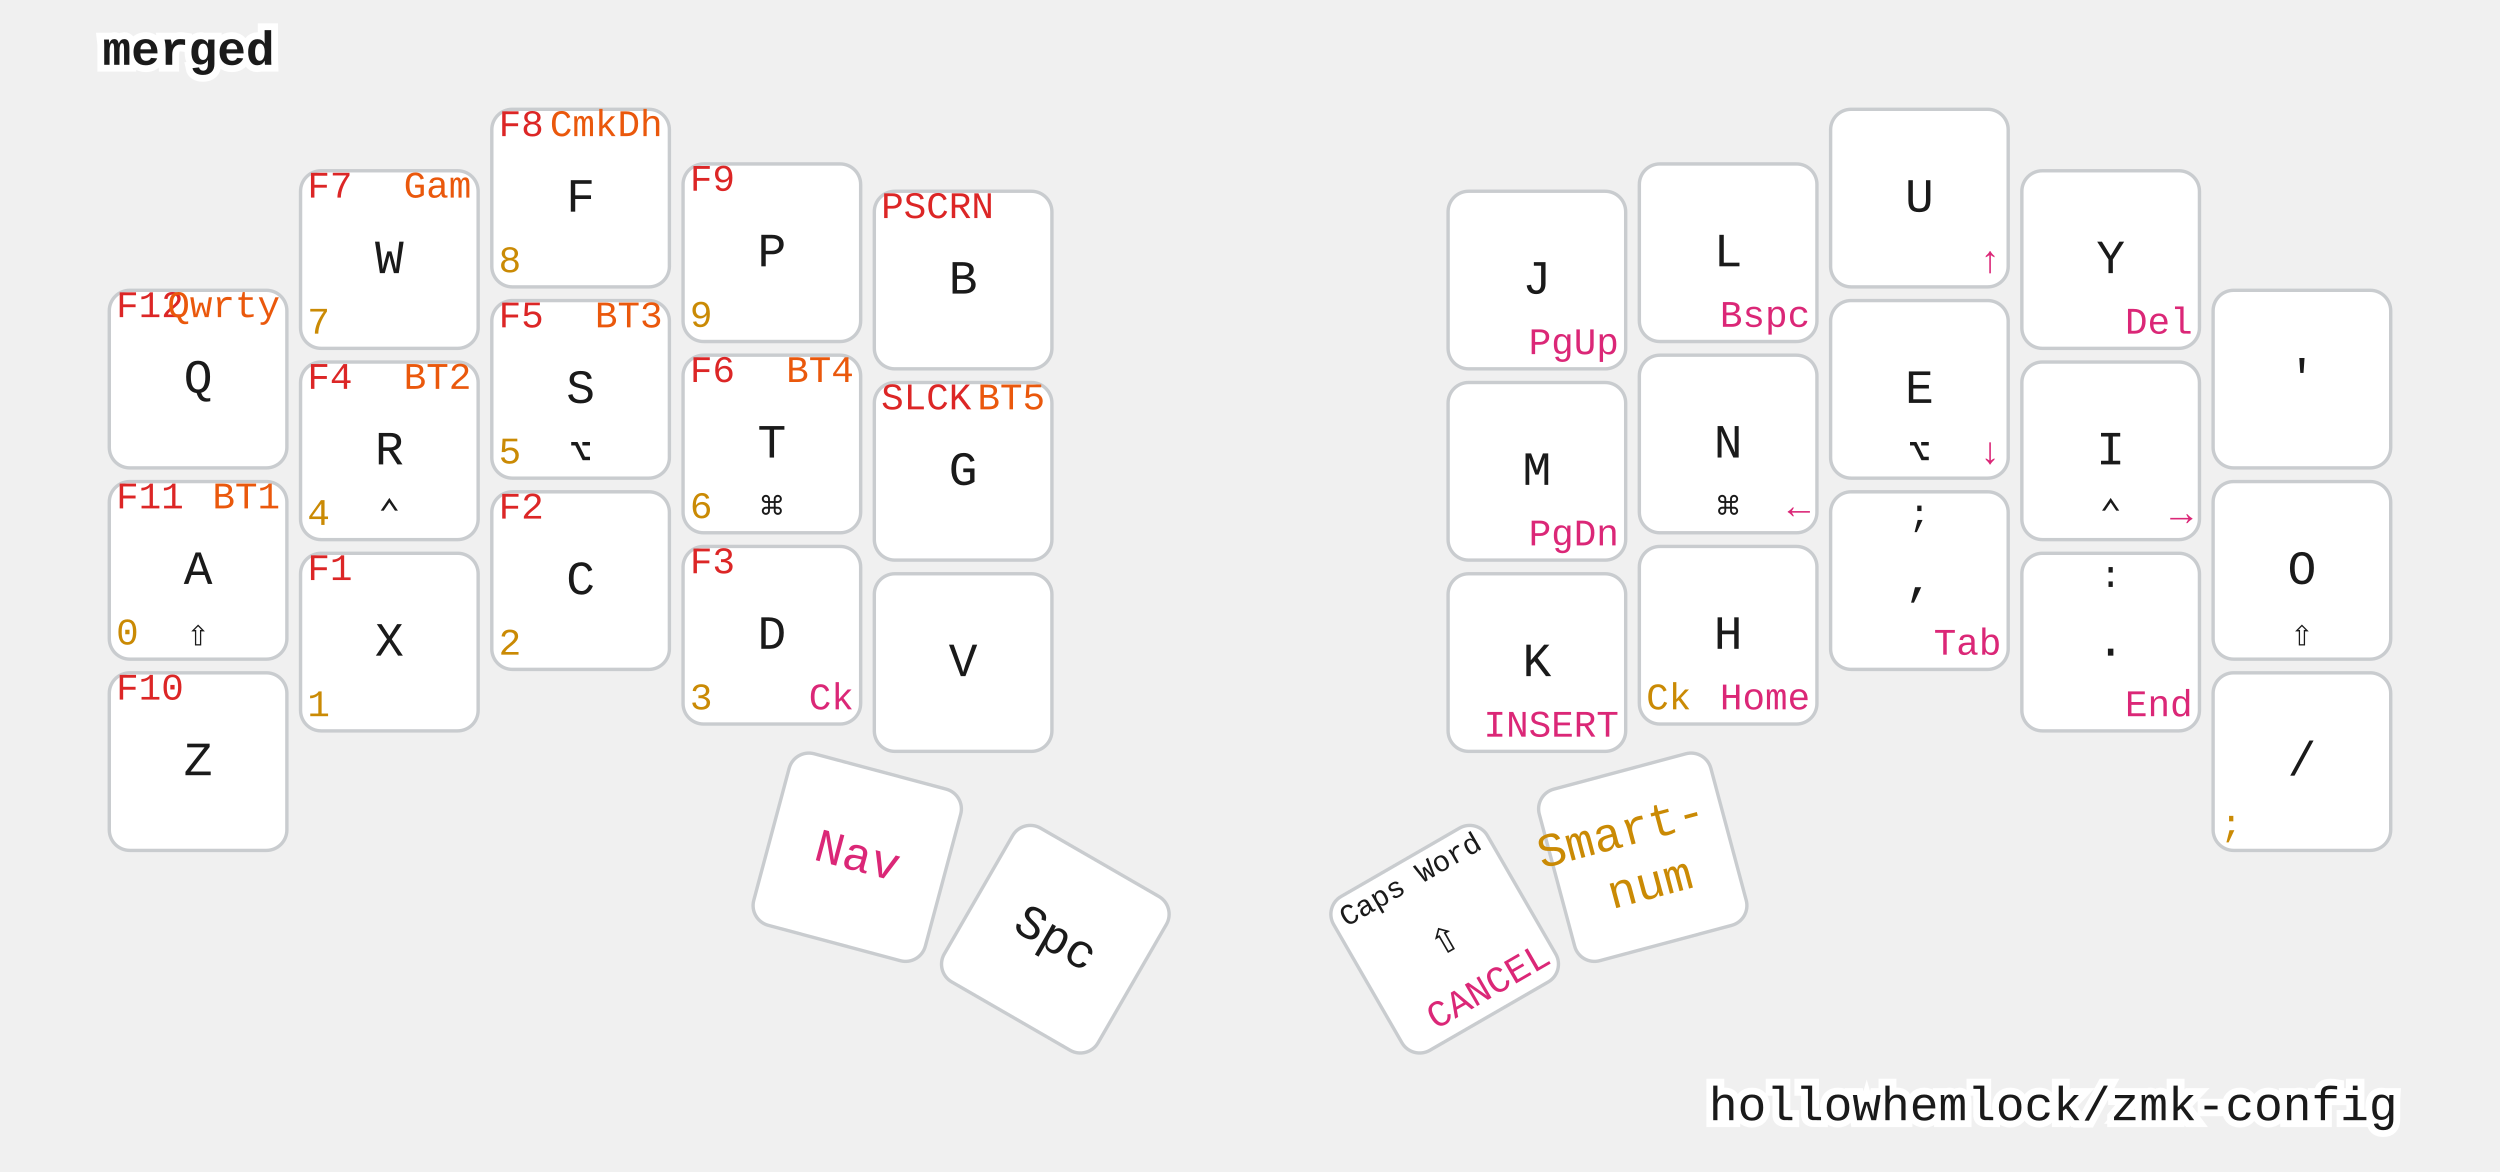
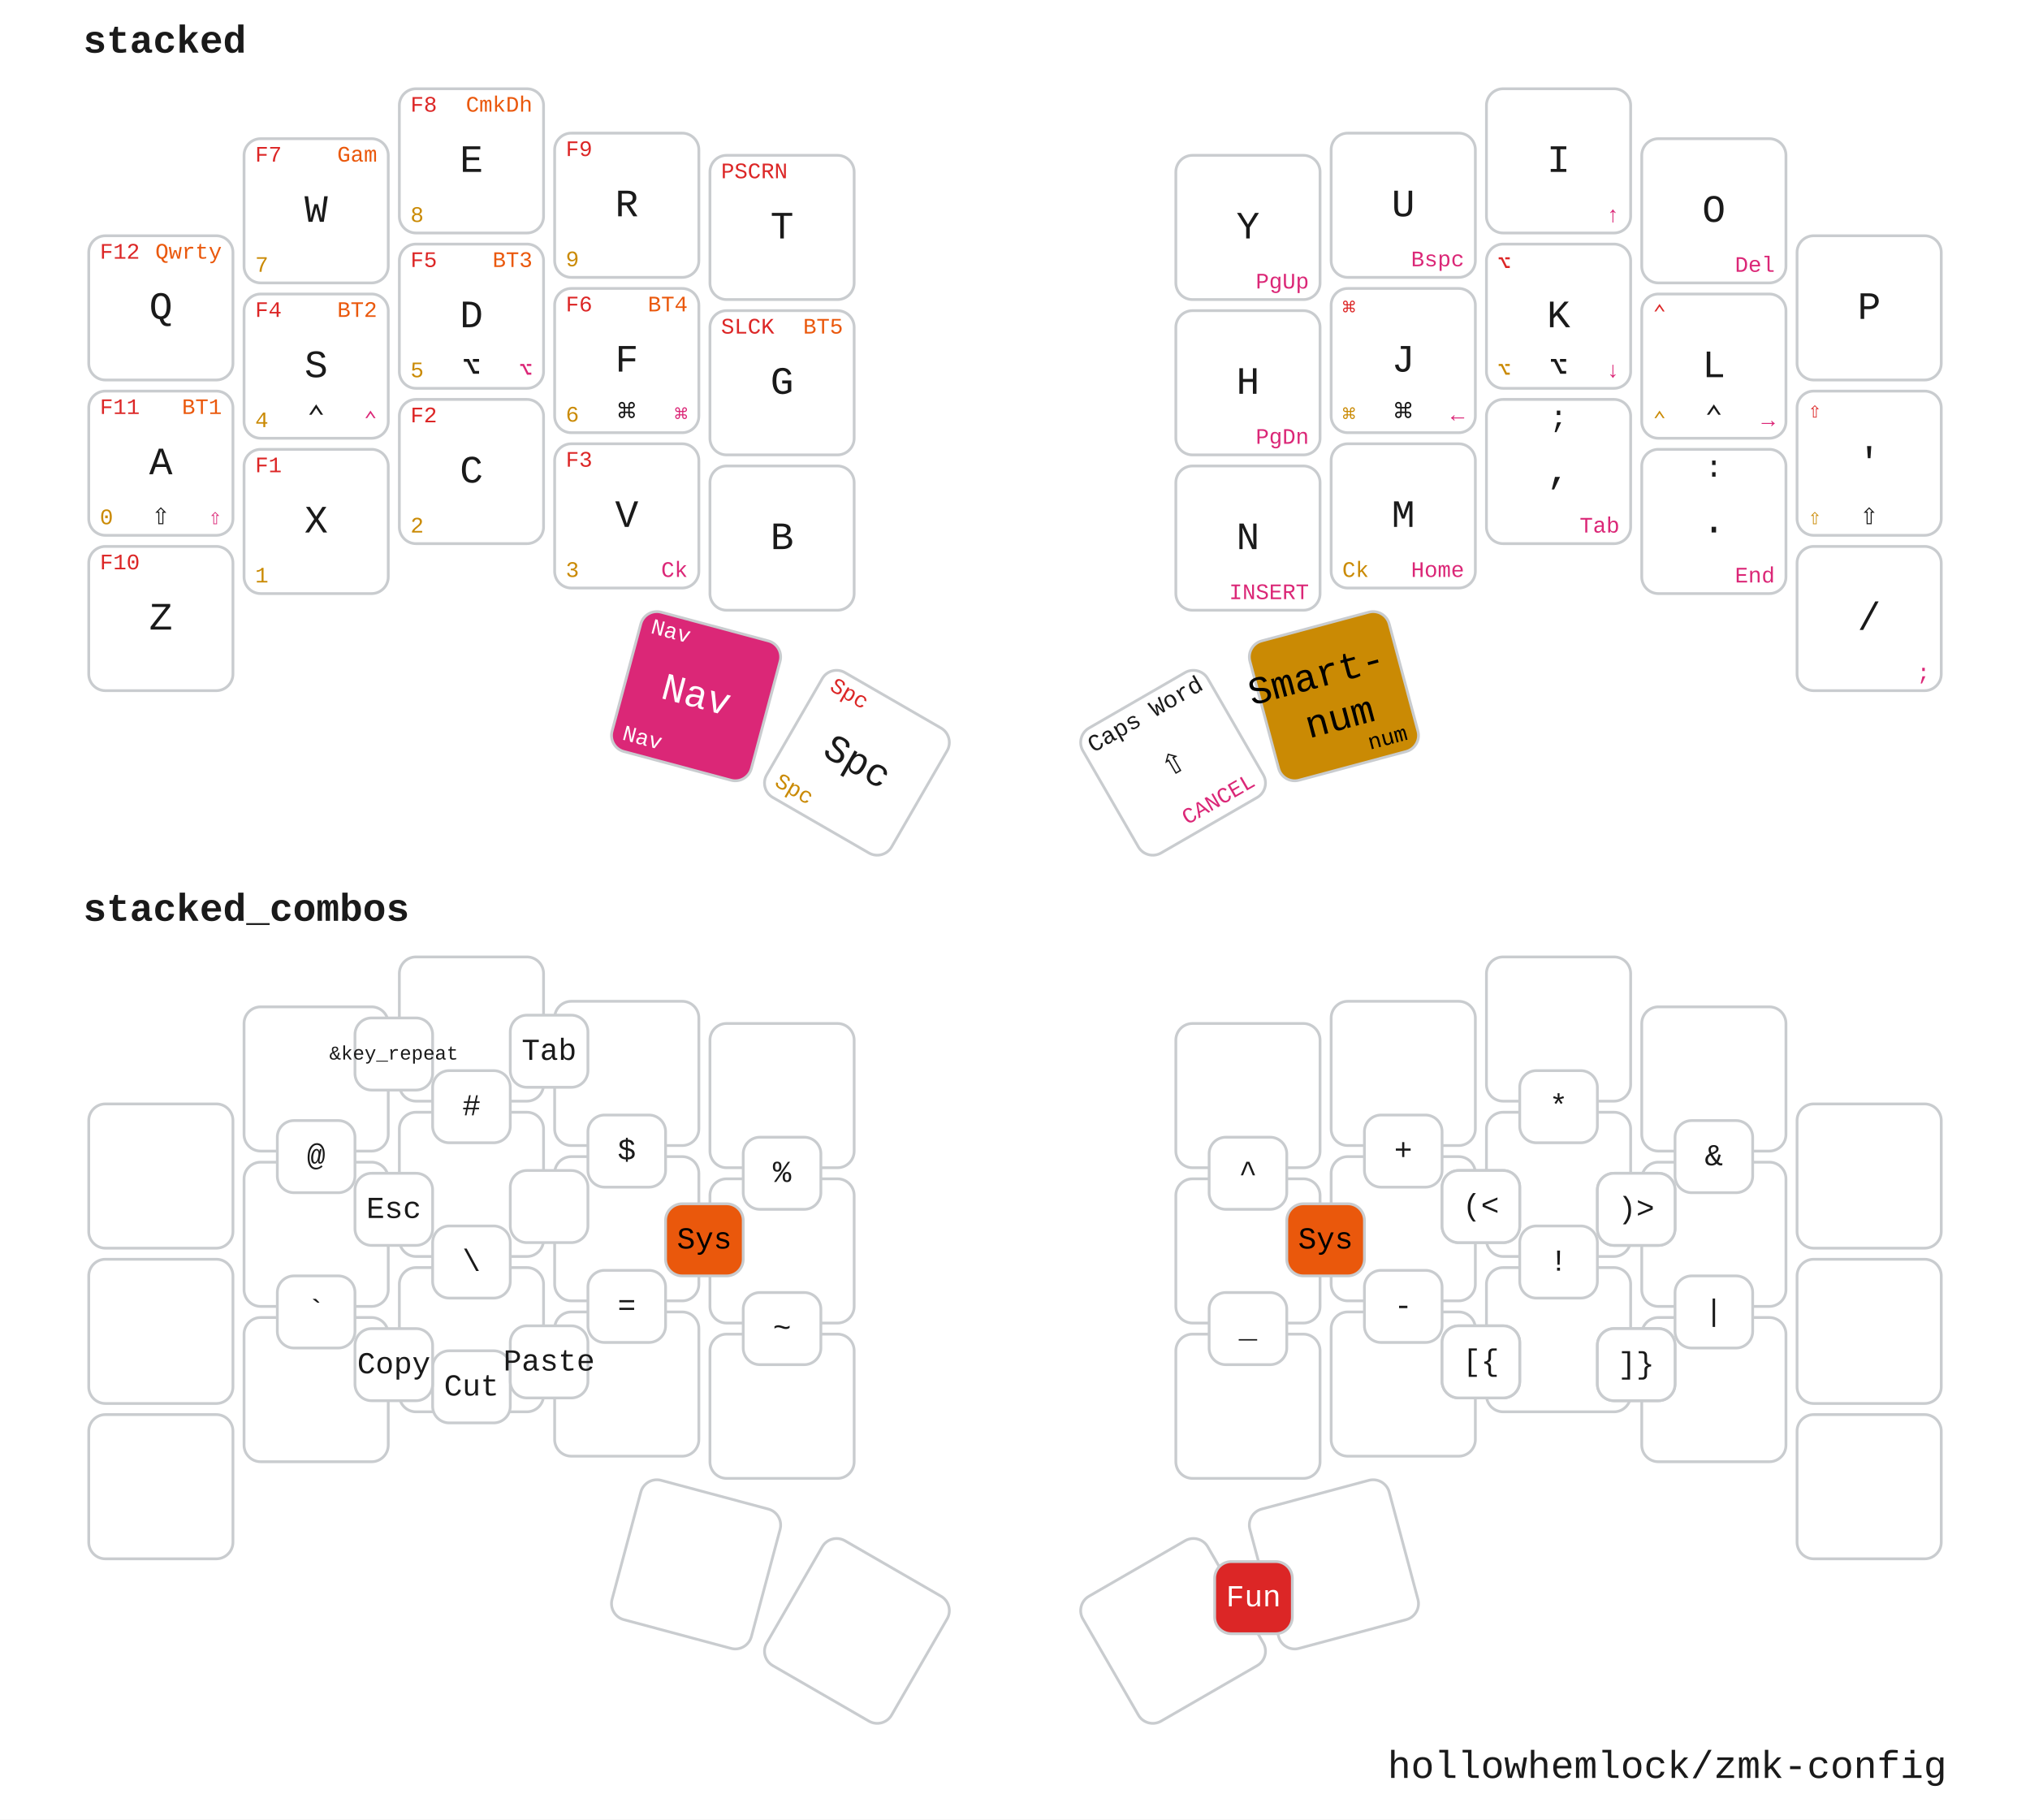
- <svg xmlns="http://www.w3.org/2000/svg" xmlns:xlink="http://www.w3.org/1999/xlink" width="732" height="343" viewBox="0 0 732 343" class="keymap">
-   <defs>
-     <svg id="mdi:bluetooth">
+ <svg xmlns="http://www.w3.org/2000/svg" xmlns:xlink="http://www.w3.org/1999/xlink" width="732" height="656" viewBox="0 0 732 656" class="keymap">
+   <rect width="100%" height="100%" fill="#ffffff" class="diagram-background" />
+   <defs>/* start glyphs */
+ <svg id="mdi:bluetooth">
      <svg id="mdi-bluetooth" viewBox="0 0 24 24">
        <path d="M14.88,16.29L13,18.17V14.41M13,5.83L14.88,7.71L13,9.58M17.71,7.71L12,2H11V9.58L6.41,5L5,6.41L10.59,12L5,17.58L6.41,19L11,14.41V22H12L17.71,16.29L13.41,12L17.71,7.71Z" />
      </svg>
    </svg>
    <svg id="mdi:bluetooth-off">
      <svg id="mdi-bluetooth-off" viewBox="0 0 24 24">
        <path d="M13,5.83L14.88,7.71L13.28,9.31L14.69,10.72L17.71,7.7L12,2H11V7.03L13,9.03M5.41,4L4,5.41L10.59,12L5,17.59L6.41,19L11,14.41V22H12L16.29,17.71L18.59,20L20,18.59M13,18.17V14.41L14.88,16.29" />
      </svg>
    </svg>
    <svg id="mdi:keyboard-return">
      <svg id="mdi-keyboard-return" viewBox="0 0 24 24">
        <path d="M19,7V11H5.83L9.41,7.41L8,6L2,12L8,18L9.41,16.58L5.83,13H21V7H19Z" />
      </svg>
    </svg>
    <svg id="mdi:menu">
      <svg id="mdi-menu" viewBox="0 0 24 24">
        <path d="M3,6H21V8H3V6M3,11H21V13H3V11M3,16H21V18H3V16Z" />
      </svg>
    </svg>
    <svg id="mdi:pause">
      <svg id="mdi-pause" viewBox="0 0 24 24">
        <path d="M14,19H18V5H14M6,19H10V5H6V19Z" />
      </svg>
    </svg>
    <svg id="mdi:play-pause">
      <svg id="mdi-play-pause" viewBox="0 0 24 24">
        <path d="M3,5V19L11,12M13,19H16V5H13M18,5V19H21V5" />
      </svg>
    </svg>
    <svg id="mdi:progress-download">
      <svg id="mdi-progress-download" viewBox="0 0 24 24">
        <path d="M13,2.03C17.73,2.5 21.5,6.25 21.95,11C22.5,16.5 18.5,21.38 13,21.93V19.93C16.64,19.5 19.5,16.61 19.96,12.97C20.5,8.58 17.39,4.59 13,4.05V2.05L13,2.03M11,2.06V4.06C9.57,4.26 8.22,4.84 7.1,5.74L5.67,4.26C7.19,3 9.05,2.25 11,2.06M4.26,5.67L5.69,7.1C4.8,8.23 4.24,9.58 4.05,11H2.05C2.25,9.04 3,7.19 4.26,5.67M2.06,13H4.06C4.24,14.42 4.81,15.77 5.69,16.9L4.27,18.33C3.03,16.81 2.26,14.96 2.06,13M7.1,18.37C8.23,19.25 9.58,19.82 11,20V22C9.04,21.79 7.18,21 5.67,19.74L7.1,18.37M12,16.5L7.5,12H11V8H13V12H16.5L12,16.5Z" />
      </svg>
    </svg>
    <svg id="mdi:restart">
      <svg id="mdi-restart" viewBox="0 0 24 24">
        <path d="M12,4C14.1,4 16.1,4.8 17.6,6.3C20.7,9.4 20.7,14.5 17.6,17.6C15.8,19.5 13.3,20.2 10.9,19.9L11.4,17.9C13.1,18.1 14.9,17.5 16.2,16.2C18.5,13.9 18.5,10.1 16.2,7.7C15.1,6.6 13.5,6 12,6V10.6L7,5.6L12,0.6V4M6.3,17.6C3.7,15 3.3,11 5.1,7.9L6.6,9.4C5.5,11.6 5.9,14.4 7.8,16.2C8.3,16.7 8.9,17.1 9.6,17.4L9,19.4C8,19 7.1,18.4 6.3,17.6Z" />
      </svg>
    </svg>
    <svg id="mdi:skip-backward">
      <svg id="mdi-skip-backward" viewBox="0 0 24 24">
        <path d="M20,5V19L13,12M6,5V19H4V5M13,5V19L6,12" />
      </svg>
    </svg>
    <svg id="mdi:skip-forward">
      <svg id="mdi-skip-forward" viewBox="0 0 24 24">
        <path d="M4,5V19L11,12M18,5V19H20V5M11,5V19L18,12" />
      </svg>
    </svg>
    <svg id="mdi:usb">
      <svg id="mdi-usb" viewBox="0 0 24 24">
        <path d="M15,7V11H16V13H13V5H15L12,1L9,5H11V13H8V10.93C8.7,10.56 9.2,9.85 9.2,9C9.2,7.78 8.21,6.8 7,6.8C5.78,6.8 4.8,7.78 4.8,9C4.8,9.85 5.3,10.56 6,10.93V13A2,2 0 0,0 8,15H11V18.05C10.29,18.41 9.8,19.15 9.8,20A2.2,2.2 0 0,0 12,22.2A2.2,2.2 0 0,0 14.2,20C14.2,19.15 13.71,18.41 13,18.05V15H16A2,2 0 0,0 18,13V11H19V7H15Z" />
      </svg>
    </svg>
    <svg id="mdi:volume-high">
      <svg id="mdi-volume-high" viewBox="0 0 24 24">
        <path d="M14,3.23V5.29C16.89,6.15 19,8.83 19,12C19,15.17 16.89,17.84 14,18.7V20.77C18,19.86 21,16.28 21,12C21,7.72 18,4.14 14,3.23M16.5,12C16.5,10.23 15.5,8.71 14,7.97V16C15.5,15.29 16.5,13.76 16.5,12M3,9V15H7L12,20V4L7,9H3Z" />
      </svg>
    </svg>
    <svg id="mdi:volume-medium">
      <svg id="mdi-volume-medium" viewBox="0 0 24 24">
        <path d="M5,9V15H9L14,20V4L9,9M18.5,12C18.5,10.23 17.5,8.71 16,7.97V16C17.5,15.29 18.5,13.76 18.5,12Z" />
      </svg>
    </svg>
    <svg id="mdi:volume-off">
      <svg id="mdi-volume-off" viewBox="0 0 24 24">
        <path d="M12,4L9.91,6.09L12,8.18M4.27,3L3,4.27L7.73,9H3V15H7L12,20V13.27L16.25,17.53C15.58,18.04 14.83,18.46 14,18.7V20.77C15.38,20.45 16.63,19.82 17.68,18.96L19.73,21L21,19.73L12,10.73M19,12C19,12.94 18.8,13.82 18.46,14.64L19.97,16.15C20.62,14.91 21,13.5 21,12C21,7.72 18,4.14 14,3.23V5.29C16.89,6.15 19,8.83 19,12M16.5,12C16.5,10.23 15.5,8.71 14,7.97V10.18L16.45,12.63C16.5,12.43 16.5,12.21 16.5,12Z" />
      </svg>
    </svg>
-   </defs>
-   <style>/* inherit to force styles through use tags */
+   </defs>/* end glyphs */
+ <style>/* inherit to force styles through use tags */
svg path {
    fill: inherit;
}

/* font and background color specifications */
svg.keymap {
    font-family: SFMono-Regular,Consolas,Liberation Mono,Menlo,monospace;
    font-size: 14px;
    font-kerning: normal;
    text-rendering: optimizeLegibility;
    fill: #24292e;
}

/* default key styling */
rect.key {
    fill: #f6f8fa;
}

rect.key, rect.combo {
    stroke: #c9cccf;
    stroke-width: 1;
}

/* default key side styling, only used is draw_key_sides is set */
rect.side {
    filter: brightness(90%);
}

/* color accent for combo boxes */
rect.combo, rect.combo-separate {
    fill: #cdf;
}

/* color accent for held keys */
rect.held, rect.combo.held {
    fill: #fdd;
}

/* color accent for ghost (optional) keys */
rect.ghost, rect.combo.ghost {
    stroke-dasharray: 4, 4;
    stroke-width: 2;
}

text {
    text-anchor: middle;
    dominant-baseline: middle;
}

/* styling for layer labels */
text.label {
    font-weight: bold;
    text-anchor: start;
    stroke: white;
    stroke-width: 4;
    paint-order: stroke;
}

/* styling for optional footer */
text.footer {
    text-anchor: end;
    dominant-baseline: auto;
    stroke: white;
    stroke-width: 4;
    paint-order: stroke;
}

/* styling for combo tap, and key non-tap label text */
- text.combo, text.hold, text.shifted, text.left, text.right {
+ text.combo, text.hold, text.shifted, text.left, text.right, text.tl, text.tr, text.bl, text.br {
    font-size: 11px;
}

- text.hold {
+ text.hold, text.bl, text.br {
    text-anchor: middle;
    dominant-baseline: auto;
}

- text.shifted {
+ text.shifted, text.tl, text.tr {
    text-anchor: middle;
    dominant-baseline: hanging;
}

- text.left {
+ text.left, text.tl, text.bl {
    text-anchor: start;
}

- text.right {
+ text.right, text.tr, text.br {
    text-anchor: end;
}

text.layer-activator {
    text-decoration: underline;
}

/* styling for hold/shifted label text in combo box */
text.combo.hold, text.combo.shifted, text.combo.left, text.combo.right {
    font-size: 8px;
}

/* lighter symbol for transparent keys */
text.trans {
    fill: #7b7e81;
}

/* styling for combo dendrons */
path.combo {
    stroke-width: 1;
    stroke: gray;
    fill: none;
}

/* Start Tabler Icons Cleanup */
/* cannot use height/width with glyphs */
.icon-tabler &gt; path {
    fill: inherit;
    stroke: inherit;
    stroke-width: 2;
}
/* hide tabler's default box */
.icon-tabler &gt; path[stroke="none"][fill="none"] {
    visibility: hidden;
}
/* End Tabler Icons Cleanup */

- /* Base styles - colors injected by merge_layers.py from Justfile */
+ /* Base styles for merged diagrams */
.layer-MAIN_COMBOS rect.key { opacity: 0.7; }

- /* Base colors - !important overrides keymap-drawer defaults */
- rect.key { fill: #ffffff !important; }
- rect.combo, rect.combo-separate { fill: #ffffff !important; }
+ /* Layer activator key colors */
+ .held-tl rect, .layer-tl rect { fill: #F93827; }
+ .held-tr rect, .layer-tr rect { fill: #2563EB; }
+ .held-bl rect, .layer-bl rect { fill: #16A34A; }
+ .held-br rect, .layer-br rect { fill: #FF9D23; }
+ 
+ /* Text on colored layer activator keys */
+ .held-tl text, .layer-tl text { fill: white; }
+ .held-tr text, .layer-tr text { fill: white; }
+ .held-bl text, .layer-bl text { fill: white; }
+ .held-br text, .layer-br text { fill: white; }
+ 
+ /* Corner legend text colors, sizing, and alignment */
+ /* text grows inward toward key center */
+ text.tl { fill: #F93827; font-size: 8px; text-anchor: start; dominant-baseline: hanging; }
+ text.tr { fill: #2563EB; font-size: 8px; text-anchor: end; dominant-baseline: hanging; }
+ text.bl { fill: #16A34A; font-size: 8px; text-anchor: start; dominant-baseline: auto; }
+ text.br { fill: #FF9D23; font-size: 8px; text-anchor: end; dominant-baseline: auto; }
+ 
+ /* Named merged theme overrides */
+ svg.keymap { background-color: #ffffff; fill: #1a1a1a; }
+ rect.key { fill: #ffffff; }
+ rect.combo, rect.combo-separate { fill: #ffffff; }
text, use { fill: #1a1a1a; }
- /* Corner legend styles for merged view */
- text.tl {
-     text-anchor: start;
-     dominant-baseline: hanging;
-     font-size: 11px;
-     fill: #DC2626;
- }
- text.tr {
-     text-anchor: end;
-     dominant-baseline: hanging;
-     font-size: 11px;
-     fill: #EA580C;
- }
- text.bl {
-     text-anchor: start;
-     dominant-baseline: text-after-edge;
-     font-size: 11px;
-     fill: #CA8A04;
- }
- text.br {
-     text-anchor: end;
-     dominant-baseline: text-after-edge;
-     font-size: 11px;
-     fill: #DB2777;
- }
- /* Corner glyph/icon colors */
- use.tl, .tl path { fill: #DC2626; }
- use.tr, .tr path { fill: #EA580C; }
- use.bl, .bl path { fill: #CA8A04; }
- use.br, .br path { fill: #DB2777; }
- /* Layer activator keys */
- .layer-tl text, .layer-tl use { fill: #DC2626; }
- .layer-tr text, .layer-tr use { fill: #EA580C; }
- .layer-bl text, .layer-bl use { fill: #CA8A04; }
- .layer-br text, .layer-br use { fill: #DB2777; }
- /* Held key text */
- text.held-tl { fill: #DC2626; }
- text.held-tr { fill: #EA580C; }
- text.held-bl { fill: #CA8A04; }
- text.held-br { fill: #DB2777; }
- /* Hidden corner elements (e.g., modifiers) */
- .hidden { fill: transparent !important; }
+ text.label, text.footer { stroke: #ffffff; }
+ text.tl, use.tl { fill: #DC2626; }
+ text.tl { font-size: 8px; font-weight: 400; }
+ text.tr, use.tr { fill: #EA580C; }
+ text.tr { font-size: 8px; font-weight: 400; }
+ text.bl, use.bl { fill: #CA8A04; }
+ text.bl { font-size: 8px; font-weight: 400; }
+ text.br, use.br { fill: #DB2777; }
+ text.br { font-size: 8px; font-weight: 400; }
+ .held-tl rect, .layer-tl rect { fill: #DC2626; }
+ .held-tl text, .layer-tl text, .held-tl use, .layer-tl use { fill: #FFFFFF; }
+ .held-tr rect, .layer-tr rect { fill: #EA580C; }
+ .held-tr text, .layer-tr text, .held-tr use, .layer-tr use { fill: #000000; }
+ .held-bl rect, .layer-bl rect { fill: #CA8A04; }
+ .held-bl text, .layer-bl text, .held-bl use, .layer-bl use { fill: #000000; }
+ .held-br rect, .layer-br rect { fill: #DB2777; }
+ .held-br text, .layer-br text, .held-br use, .layer-br use { fill: #FFFFFF; }
</style>
-   <g transform="translate(30, 0)" class="layer-merged">
-     <text x="0" y="15" class="label" id="merged">merged</text>
+   <g transform="translate(30, 0)" class="layer-stacked">
+     <text x="0" y="15" class="label" id="stacked">stacked</text>
    <g transform="translate(0, 30)">
      <g transform="translate(28, 81)" class="key keypos-0">
        <rect rx="6" ry="6" x="-26" y="-26" width="52" height="52" class="key" />
        <text x="0" y="0" class="key tap">Q</text>
-         <text x="-24" y="-24" class="tl">F12</text>
-         <text x="24" y="-24" class="tr">Qwrty</text>
+         <text x="-22" y="-22" class="key tl">F12</text>
+         <text x="22" y="-22" class="key tr">Qwrty</text>
      </g>
      <g transform="translate(84, 46)" class="key keypos-1">
        <rect rx="6" ry="6" x="-26" y="-26" width="52" height="52" class="key" />
        <text x="0" y="0" class="key tap">W</text>
-         <text x="-24" y="-24" class="tl">F7</text>
-         <text x="24" y="-24" class="tr">Gam</text>
-         <text x="-24" y="25" class="bl">7</text>
+         <text x="-22" y="-22" class="key tl">F7</text>
+         <text x="22" y="-22" class="key tr">Gam</text>
+         <text x="-22" y="22" class="key bl">7</text>
      </g>
      <g transform="translate(140, 28)" class="key keypos-2">
        <rect rx="6" ry="6" x="-26" y="-26" width="52" height="52" class="key" />
-         <text x="0" y="0" class="key tap">F</text>
-         <text x="-24" y="-24" class="tl">F8</text>
-         <text x="24" y="-24" class="tr">CmkDh</text>
-         <text x="-24" y="25" class="bl">8</text>
+         <text x="0" y="0" class="key tap">E</text>
+         <text x="-22" y="-22" class="key tl">F8</text>
+         <text x="22" y="-22" class="key tr">CmkDh</text>
+         <text x="-22" y="22" class="key bl">8</text>
      </g>
      <g transform="translate(196, 44)" class="key keypos-3">
        <rect rx="6" ry="6" x="-26" y="-26" width="52" height="52" class="key" />
+         <text x="0" y="0" class="key tap">R</text>
+         <text x="-22" y="-22" class="key tl">F9</text>
+         <use href="#mdi:bluetooth" xlink:href="#mdi:bluetooth" x="12" y="-22" height="10" width="10.0" class="key tr glyph mdi:bluetooth" />
+         <text x="-22" y="22" class="key bl">9</text>
+       </g>
+       <g transform="translate(252, 52)" class="key keypos-4">
+         <rect rx="6" ry="6" x="-26" y="-26" width="52" height="52" class="key" />
+         <text x="0" y="0" class="key tap">T</text>
+         <text x="-22" y="-22" class="key tl">PSCRN</text>
+         <use href="#mdi:usb" xlink:href="#mdi:usb" x="12" y="-22" height="10" width="10.0" class="key tr glyph mdi:usb" />
+       </g>
+       <g transform="translate(420, 52)" class="key keypos-5">
+         <rect rx="6" ry="6" x="-26" y="-26" width="52" height="52" class="key" />
+         <text x="0" y="0" class="key tap">Y</text>
+         <text x="22" y="22" class="key br">PgUp</text>
+       </g>
+       <g transform="translate(476, 44)" class="key keypos-6">
+         <rect rx="6" ry="6" x="-26" y="-26" width="52" height="52" class="key" />
+         <text x="0" y="0" class="key tap">U</text>
+         <text x="22" y="22" class="key br">Bspc</text>
+       </g>
+       <g transform="translate(532, 28)" class="key keypos-7">
+         <rect rx="6" ry="6" x="-26" y="-26" width="52" height="52" class="key" />
+         <text x="0" y="0" class="key tap">I</text>
+         <text x="22" y="22" class="key br">↑</text>
+       </g>
+       <g transform="translate(588, 46)" class="key keypos-8">
+         <rect rx="6" ry="6" x="-26" y="-26" width="52" height="52" class="key" />
+         <text x="0" y="0" class="key tap">O</text>
+         <text x="22" y="22" class="key br">Del</text>
+       </g>
+       <g transform="translate(644, 81)" class="key keypos-9">
+         <rect rx="6" ry="6" x="-26" y="-26" width="52" height="52" class="key" />
        <text x="0" y="0" class="key tap">P</text>
-         <text x="-24" y="-24" class="tl">F9</text>
-         <use href="#mdi:bluetooth" xlink:href="#mdi:bluetooth" x="13" y="-24" height="11" width="11" fill="#EA580C" class="glyph tr" />
-         <text x="-24" y="25" class="bl">9</text>
-       </g>
-       <g transform="translate(252, 52)" class="key keypos-4">
-         <rect rx="6" ry="6" x="-26" y="-26" width="52" height="52" class="key" />
-         <text x="0" y="0" class="key tap">B</text>
-         <text x="-24" y="-24" class="tl">PSCRN</text>
-         <use href="#mdi:usb" xlink:href="#mdi:usb" x="13" y="-24" height="11" width="11" fill="#EA580C" class="glyph tr" />
-       </g>
-       <g transform="translate(420, 52)" class="key keypos-5">
-         <rect rx="6" ry="6" x="-26" y="-26" width="52" height="52" class="key" />
-         <text x="0" y="0" class="key tap">J</text>
-         <text x="24" y="25" class="br">PgUp</text>
-       </g>
-       <g transform="translate(476, 44)" class="key keypos-6">
-         <rect rx="6" ry="6" x="-26" y="-26" width="52" height="52" class="key" />
-         <text x="0" y="0" class="key tap">L</text>
-         <text x="24" y="25" class="br">Bspc</text>
-       </g>
-       <g transform="translate(532, 28)" class="key keypos-7">
-         <rect rx="6" ry="6" x="-26" y="-26" width="52" height="52" class="key" />
-         <text x="0" y="0" class="key tap">U</text>
-         <text x="24" y="25" class="br">↑</text>
-       </g>
-       <g transform="translate(588, 46)" class="key keypos-8">
-         <rect rx="6" ry="6" x="-26" y="-26" width="52" height="52" class="key" />
-         <text x="0" y="0" class="key tap">Y</text>
-         <text x="24" y="25" class="br">Del</text>
-       </g>
-       <g transform="translate(644, 81)" class="key keypos-9">
-         <rect rx="6" ry="6" x="-26" y="-26" width="52" height="52" class="key" />
-         <text x="0" y="0" class="key tap">'</text>
      </g>
      <g transform="translate(28, 137)" class="key mod keypos-10">
        <rect rx="6" ry="6" x="-26" y="-26" width="52" height="52" class="key mod" />
        <text x="0" y="0" class="key mod tap">A</text>
        <text x="0" y="22" class="key mod hold">⇧</text>
-         <text x="-24" y="-24" class="tl">F11</text>
-         <text x="24" y="-24" class="tr">BT1</text>
-         <text x="-24" y="25" class="bl">0</text>
-         <text x="24" y="25" class="br hidden">⇧</text>
+         <text x="-22" y="-22" class="key mod tl">F11</text>
+         <text x="22" y="-22" class="key mod tr">BT1</text>
+         <text x="-22" y="22" class="key mod bl">0</text>
+         <text x="22" y="22" class="key mod br">⇧</text>
      </g>
      <g transform="translate(84, 102)" class="key mod keypos-11">
        <rect rx="6" ry="6" x="-26" y="-26" width="52" height="52" class="key mod" />
-         <text x="0" y="0" class="key mod tap">R</text>
+         <text x="0" y="0" class="key mod tap">S</text>
        <text x="0" y="22" class="key mod hold">⌃</text>
-         <text x="-24" y="-24" class="tl">F4</text>
-         <text x="24" y="-24" class="tr">BT2</text>
-         <text x="-24" y="25" class="bl">4</text>
-         <text x="24" y="25" class="br hidden">⌃</text>
+         <text x="-22" y="-22" class="key mod tl">F4</text>
+         <text x="22" y="-22" class="key mod tr">BT2</text>
+         <text x="-22" y="22" class="key mod bl">4</text>
+         <text x="22" y="22" class="key mod br">⌃</text>
      </g>
      <g transform="translate(140, 84)" class="key mod keypos-12">
        <rect rx="6" ry="6" x="-26" y="-26" width="52" height="52" class="key mod" />
-         <text x="0" y="0" class="key mod tap">S</text>
+         <text x="0" y="0" class="key mod tap">D</text>
        <text x="0" y="22" class="key mod hold">⌥</text>
-         <text x="-24" y="-24" class="tl">F5</text>
-         <text x="24" y="-24" class="tr">BT3</text>
-         <text x="-24" y="25" class="bl">5</text>
-         <text x="24" y="25" class="br hidden">⌥</text>
+         <text x="-22" y="-22" class="key mod tl">F5</text>
+         <text x="22" y="-22" class="key mod tr">BT3</text>
+         <text x="-22" y="22" class="key mod bl">5</text>
+         <text x="22" y="22" class="key mod br">⌥</text>
      </g>
      <g transform="translate(196, 100)" class="key mod keypos-13">
        <rect rx="6" ry="6" x="-26" y="-26" width="52" height="52" class="key mod" />
-         <text x="0" y="0" class="key mod tap">T</text>
+         <text x="0" y="0" class="key mod tap">F</text>
        <text x="0" y="22" class="key mod hold">⌘</text>
-         <text x="-24" y="-24" class="tl">F6</text>
-         <text x="24" y="-24" class="tr">BT4</text>
-         <text x="-24" y="25" class="bl">6</text>
-         <text x="24" y="25" class="br hidden">⌘</text>
+         <text x="-22" y="-22" class="key mod tl">F6</text>
+         <text x="22" y="-22" class="key mod tr">BT4</text>
+         <text x="-22" y="22" class="key mod bl">6</text>
+         <text x="22" y="22" class="key mod br">⌘</text>
      </g>
      <g transform="translate(252, 108)" class="key keypos-14">
        <rect rx="6" ry="6" x="-26" y="-26" width="52" height="52" class="key" />
        <text x="0" y="0" class="key tap">G</text>
-         <text x="-24" y="-24" class="tl">SLCK</text>
-         <text x="24" y="-24" class="tr">BT5</text>
+         <text x="-22" y="-22" class="key tl">SLCK</text>
+         <text x="22" y="-22" class="key tr">BT5</text>
      </g>
      <g transform="translate(420, 108)" class="key keypos-15">
        <rect rx="6" ry="6" x="-26" y="-26" width="52" height="52" class="key" />
-         <text x="0" y="0" class="key tap">M</text>
-         <use href="#mdi:play-pause" xlink:href="#mdi:play-pause" x="-24" y="-24" height="11" width="11" fill="#DC2626" class="glyph tl" />
-         <text x="24" y="25" class="br">PgDn</text>
+         <text x="0" y="0" class="key tap">H</text>
+         <use href="#mdi:play-pause" xlink:href="#mdi:play-pause" x="-22" y="-22" height="10" width="10.0" class="key tl glyph mdi:play-pause" />
+         <text x="22" y="22" class="key br">PgDn</text>
      </g>
      <g transform="translate(476, 100)" class="key mod keypos-16">
        <rect rx="6" ry="6" x="-26" y="-26" width="52" height="52" class="key mod" />
-         <text x="0" y="0" class="key mod tap">N</text>
+         <text x="0" y="0" class="key mod tap">J</text>
        <text x="0" y="22" class="key mod hold">⌘</text>
-         <text x="-24" y="-24" class="tl hidden">⌘</text>
-         <text x="-24" y="25" class="bl hidden">⌘</text>
-         <text x="24" y="25" class="br">←</text>
+         <text x="-22" y="-22" class="key mod tl">⌘</text>
+         <text x="-22" y="22" class="key mod bl">⌘</text>
+         <text x="22" y="22" class="key mod br">←</text>
      </g>
      <g transform="translate(532, 84)" class="key mod keypos-17">
        <rect rx="6" ry="6" x="-26" y="-26" width="52" height="52" class="key mod" />
-         <text x="0" y="0" class="key mod tap">E</text>
+         <text x="0" y="0" class="key mod tap">K</text>
        <text x="0" y="22" class="key mod hold">⌥</text>
-         <text x="-24" y="-24" class="tl hidden">⌥</text>
-         <text x="-24" y="25" class="bl hidden">⌥</text>
-         <text x="24" y="25" class="br">↓</text>
+         <text x="-22" y="-22" class="key mod tl">⌥</text>
+         <text x="-22" y="22" class="key mod bl">⌥</text>
+         <text x="22" y="22" class="key mod br">↓</text>
      </g>
      <g transform="translate(588, 102)" class="key mod keypos-18">
        <rect rx="6" ry="6" x="-26" y="-26" width="52" height="52" class="key mod" />
-         <text x="0" y="0" class="key mod tap">I</text>
+         <text x="0" y="0" class="key mod tap">L</text>
        <text x="0" y="22" class="key mod hold">⌃</text>
-         <text x="-24" y="-24" class="tl hidden">⌃</text>
-         <text x="-24" y="25" class="bl hidden">⌃</text>
-         <text x="24" y="25" class="br">→</text>
-       </g>
-       <g transform="translate(644, 137)" class="key mod keypos-19">
-         <rect rx="6" ry="6" x="-26" y="-26" width="52" height="52" class="key mod" />
-         <text x="0" y="0" class="key mod tap">O</text>
-         <text x="0" y="22" class="key mod hold">⇧</text>
-         <text x="-24" y="-24" class="tl hidden">⇧</text>
-         <text x="-24" y="25" class="bl hidden">⇧</text>
-         <use href="#mdi:keyboard-return" xlink:href="#mdi:keyboard-return" x="13" y="14" height="11" width="11" fill="#DB2777" class="glyph br" />
+         <text x="-22" y="-22" class="key mod tl">⌃</text>
+         <text x="-22" y="22" class="key mod bl">⌃</text>
+         <text x="22" y="22" class="key mod br">→</text>
+       </g>
+       <g transform="translate(644, 137)" class="key keypos-19">
+         <rect rx="6" ry="6" x="-26" y="-26" width="52" height="52" class="key" />
+         <text x="0" y="0" class="key tap">'</text>
+         <text x="0" y="22" class="key hold">⇧</text>
+         <text x="-22" y="-22" class="key tl">⇧</text>
+         <text x="-22" y="22" class="key bl">⇧</text>
+         <use href="#mdi:keyboard-return" xlink:href="#mdi:keyboard-return" x="12" y="12" height="10" width="10.0" class="key br glyph mdi:keyboard-return" />
      </g>
      <g transform="translate(28, 193)" class="key keypos-20">
        <rect rx="6" ry="6" x="-26" y="-26" width="52" height="52" class="key" />
        <text x="0" y="0" class="key tap">Z</text>
-         <text x="-24" y="-24" class="tl">F10</text>
-         <use href="#mdi:bluetooth-off" xlink:href="#mdi:bluetooth-off" x="13" y="-24" height="11" width="11" fill="#EA580C" class="glyph tr" />
+         <text x="-22" y="-22" class="key tl">F10</text>
+         <use href="#mdi:bluetooth-off" xlink:href="#mdi:bluetooth-off" x="12" y="-22" height="10" width="10.0" class="key tr glyph mdi:bluetooth-off" />
      </g>
      <g transform="translate(84, 158)" class="key keypos-21">
        <rect rx="6" ry="6" x="-26" y="-26" width="52" height="52" class="key" />
        <text x="0" y="0" class="key tap">X</text>
-         <text x="-24" y="-24" class="tl">F1</text>
-         <text x="-24" y="25" class="bl">1</text>
+         <text x="-22" y="-22" class="key tl">F1</text>
+         <text x="-22" y="22" class="key bl">1</text>
      </g>
      <g transform="translate(140, 140)" class="key keypos-22">
        <rect rx="6" ry="6" x="-26" y="-26" width="52" height="52" class="key" />
        <text x="0" y="0" class="key tap">C</text>
-         <text x="-24" y="-24" class="tl">F2</text>
-         <text x="-24" y="25" class="bl">2</text>
+         <text x="-22" y="-22" class="key tl">F2</text>
+         <text x="-22" y="22" class="key bl">2</text>
      </g>
      <g transform="translate(196, 156)" class="key keypos-23">
        <rect rx="6" ry="6" x="-26" y="-26" width="52" height="52" class="key" />
-         <text x="0" y="0" class="key tap">D</text>
-         <text x="-24" y="-24" class="tl">F3</text>
-         <use href="#mdi:restart" xlink:href="#mdi:restart" x="13" y="-24" height="11" width="11" fill="#EA580C" class="glyph tr" />
-         <text x="-24" y="25" class="bl">3</text>
-         <text x="24" y="25" class="br">Ck</text>
+         <text x="0" y="0" class="key tap">V</text>
+         <text x="-22" y="-22" class="key tl">F3</text>
+         <use href="#mdi:restart" xlink:href="#mdi:restart" x="12" y="-22" height="10" width="10.0" class="key tr glyph mdi:restart" />
+         <text x="-22" y="22" class="key bl">3</text>
+         <text x="22" y="22" class="key br">Ck</text>
      </g>
      <g transform="translate(252, 164)" class="key keypos-24">
        <rect rx="6" ry="6" x="-26" y="-26" width="52" height="52" class="key" />
-         <text x="0" y="0" class="key tap">V</text>
-         <use href="#mdi:pause" xlink:href="#mdi:pause" x="-24" y="-24" height="11" width="11" fill="#DC2626" class="glyph tl" />
-         <use href="#mdi:progress-download" xlink:href="#mdi:progress-download" x="13" y="-24" height="11" width="11" fill="#EA580C" class="glyph tr" />
+         <text x="0" y="0" class="key tap">B</text>
+         <use href="#mdi:pause" xlink:href="#mdi:pause" x="-22" y="-22" height="10" width="10.0" class="key tl glyph mdi:pause" />
+         <use href="#mdi:progress-download" xlink:href="#mdi:progress-download" x="12" y="-22" height="10" width="10.0" class="key tr glyph mdi:progress-download" />
      </g>
      <g transform="translate(420, 164)" class="key keypos-25">
        <rect rx="6" ry="6" x="-26" y="-26" width="52" height="52" class="key" />
-         <text x="0" y="0" class="key tap">K</text>
-         <use href="#mdi:skip-backward" xlink:href="#mdi:skip-backward" x="-24" y="-24" height="11" width="11" fill="#DC2626" class="glyph tl" />
-         <text x="24" y="25" class="br">INSERT</text>
+         <text x="0" y="0" class="key tap">N</text>
+         <use href="#mdi:skip-backward" xlink:href="#mdi:skip-backward" x="-22" y="-22" height="10" width="10.0" class="key tl glyph mdi:skip-backward" />
+         <text x="22" y="22" class="key br">INSERT</text>
      </g>
      <g transform="translate(476, 156)" class="key keypos-26">
        <rect rx="6" ry="6" x="-26" y="-26" width="52" height="52" class="key" />
-         <text x="0" y="0" class="key tap">H</text>
-         <use href="#mdi:skip-forward" xlink:href="#mdi:skip-forward" x="-24" y="-24" height="11" width="11" fill="#DC2626" class="glyph tl" />
-         <text x="-24" y="25" class="bl">Ck</text>
-         <text x="24" y="25" class="br">Home</text>
+         <text x="0" y="0" class="key tap">M</text>
+         <use href="#mdi:skip-forward" xlink:href="#mdi:skip-forward" x="-22" y="-22" height="10" width="10.0" class="key tl glyph mdi:skip-forward" />
+         <text x="-22" y="22" class="key bl">Ck</text>
+         <text x="22" y="22" class="key br">Home</text>
      </g>
      <g transform="translate(532, 140)" class="key keypos-27">
        <rect rx="6" ry="6" x="-26" y="-26" width="52" height="52" class="key" />
        <text x="0" y="0" class="key tap">,</text>
        <text x="0" y="-22" class="key shifted">;</text>
-         <use href="#mdi:volume-off" xlink:href="#mdi:volume-off" x="-24" y="-24" height="11" width="11" fill="#DC2626" class="glyph tl" />
-         <use href="#mdi:menu" xlink:href="#mdi:menu" x="-24" y="14" height="11" width="11" fill="#CA8A04" class="glyph bl" />
-         <text x="24" y="25" class="br">Tab</text>
+         <use href="#mdi:volume-off" xlink:href="#mdi:volume-off" x="-22" y="-22" height="10" width="10.0" class="key tl glyph mdi:volume-off" />
+         <use href="#mdi:menu" xlink:href="#mdi:menu" x="-22" y="12" height="10" width="10.0" class="key bl glyph mdi:menu" />
+         <text x="22" y="22" class="key br">Tab</text>
      </g>
      <g transform="translate(588, 158)" class="key keypos-28">
        <rect rx="6" ry="6" x="-26" y="-26" width="52" height="52" class="key" />
        <text x="0" y="0" class="key tap">.</text>
        <text x="0" y="-22" class="key shifted">:</text>
-         <use href="#mdi:volume-medium" xlink:href="#mdi:volume-medium" x="-24" y="-24" height="11" width="11" fill="#DC2626" class="glyph tl" />
-         <text x="24" y="25" class="br">End</text>
+         <use href="#mdi:volume-medium" xlink:href="#mdi:volume-medium" x="-22" y="-22" height="10" width="10.0" class="key tl glyph mdi:volume-medium" />
+         <text x="22" y="22" class="key br">End</text>
      </g>
      <g transform="translate(644, 193)" class="key keypos-29">
        <rect rx="6" ry="6" x="-26" y="-26" width="52" height="52" class="key" />
        <text x="0" y="0" class="key tap">/</text>
-         <use href="#mdi:volume-high" xlink:href="#mdi:volume-high" x="-24" y="-24" height="11" width="11" fill="#DC2626" class="glyph tl" />
-         <text x="-24" y="25" class="bl">;</text>
+         <use href="#mdi:volume-high" xlink:href="#mdi:volume-high" x="-22" y="-22" height="10" width="10.0" class="key tl glyph mdi:volume-high" />
+         <text x="22" y="22" class="key br">;</text>
      </g>
      <g transform="translate(221, 221) rotate(15.0)" class="key layer-br keypos-30">
        <rect rx="6" ry="6" x="-26" y="-26" width="52" height="52" class="key layer-br" />
        <text x="0" y="0" class="key layer-br tap">Nav</text>
-         <text x="-24" y="-24" class="tl hidden">Nav</text>
+         <text x="-22" y="-22" class="key layer-br tl">Nav</text>
+         <text x="-22" y="22" class="key layer-br bl">Nav</text>
      </g>
      <g transform="translate(279, 245) rotate(30.0)" class="key keypos-31">
        <rect rx="6" ry="6" x="-26" y="-26" width="52" height="52" class="key" />
        <text x="0" y="0" class="key tap">Spc</text>
-         <text x="-24" y="-24" class="tl hidden">Spc</text>
+         <text x="-22" y="-22" class="key tl">Spc</text>
+         <text x="-22" y="22" class="key bl">Spc</text>
      </g>
      <g transform="translate(393, 245) rotate(-30.0)" class="key keypos-32">
        <rect rx="6" ry="6" x="-26" y="-26" width="52" height="52" class="key" />
        <text x="0" y="0" class="key tap">⇧</text>
        <text x="0" y="-22" class="key shifted">
          <tspan style="font-size: 78%">Caps Word</tspan>
        </text>
-         <text x="24" y="25" class="br">CANCEL</text>
+         <text x="22" y="22" class="key br">CANCEL</text>
      </g>
      <g transform="translate(451, 221) rotate(-15.0)" class="key layer-bl keypos-33">
        <rect rx="6" ry="6" x="-26" y="-26" width="52" height="52" class="key layer-bl" />
        <text x="0" y="0" class="key layer-bl tap">
          <tspan x="0" dy="-0.6em">Smart-</tspan>
          <tspan x="0" dy="1.2em">num</tspan>
        </text>
-         <text x="24" y="25" class="br hidden">num</text>
+         <text x="22" y="22" class="key layer-bl br">num</text>
      </g>
    </g>
  </g>
-   <text x="702.0" y="328.0" class="footer">hollowhemlock/zmk-config</text>
+   <g transform="translate(30, 313)" class="layer-stacked_combos">
+     <text x="0" y="15" class="label" id="stacked_combos">stacked_combos</text>
+     <g transform="translate(0, 30)">
+       <g transform="translate(28, 81)" class="key keypos-0">
+         <rect rx="6" ry="6" x="-26" y="-26" width="52" height="52" class="key" />
+       </g>
+       <g transform="translate(84, 46)" class="key keypos-1">
+         <rect rx="6" ry="6" x="-26" y="-26" width="52" height="52" class="key" />
+       </g>
+       <g transform="translate(140, 28)" class="key keypos-2">
+         <rect rx="6" ry="6" x="-26" y="-26" width="52" height="52" class="key" />
+       </g>
+       <g transform="translate(196, 44)" class="key keypos-3">
+         <rect rx="6" ry="6" x="-26" y="-26" width="52" height="52" class="key" />
+       </g>
+       <g transform="translate(252, 52)" class="key keypos-4">
+         <rect rx="6" ry="6" x="-26" y="-26" width="52" height="52" class="key" />
+       </g>
+       <g transform="translate(420, 52)" class="key keypos-5">
+         <rect rx="6" ry="6" x="-26" y="-26" width="52" height="52" class="key" />
+       </g>
+       <g transform="translate(476, 44)" class="key keypos-6">
+         <rect rx="6" ry="6" x="-26" y="-26" width="52" height="52" class="key" />
+       </g>
+       <g transform="translate(532, 28)" class="key keypos-7">
+         <rect rx="6" ry="6" x="-26" y="-26" width="52" height="52" class="key" />
+       </g>
+       <g transform="translate(588, 46)" class="key keypos-8">
+         <rect rx="6" ry="6" x="-26" y="-26" width="52" height="52" class="key" />
+       </g>
+       <g transform="translate(644, 81)" class="key keypos-9">
+         <rect rx="6" ry="6" x="-26" y="-26" width="52" height="52" class="key" />
+       </g>
+       <g transform="translate(28, 137)" class="key keypos-10">
+         <rect rx="6" ry="6" x="-26" y="-26" width="52" height="52" class="key" />
+       </g>
+       <g transform="translate(84, 102)" class="key keypos-11">
+         <rect rx="6" ry="6" x="-26" y="-26" width="52" height="52" class="key" />
+       </g>
+       <g transform="translate(140, 84)" class="key keypos-12">
+         <rect rx="6" ry="6" x="-26" y="-26" width="52" height="52" class="key" />
+       </g>
+       <g transform="translate(196, 100)" class="key keypos-13">
+         <rect rx="6" ry="6" x="-26" y="-26" width="52" height="52" class="key" />
+       </g>
+       <g transform="translate(252, 108)" class="key keypos-14">
+         <rect rx="6" ry="6" x="-26" y="-26" width="52" height="52" class="key" />
+       </g>
+       <g transform="translate(420, 108)" class="key keypos-15">
+         <rect rx="6" ry="6" x="-26" y="-26" width="52" height="52" class="key" />
+       </g>
+       <g transform="translate(476, 100)" class="key keypos-16">
+         <rect rx="6" ry="6" x="-26" y="-26" width="52" height="52" class="key" />
+       </g>
+       <g transform="translate(532, 84)" class="key keypos-17">
+         <rect rx="6" ry="6" x="-26" y="-26" width="52" height="52" class="key" />
+       </g>
+       <g transform="translate(588, 102)" class="key keypos-18">
+         <rect rx="6" ry="6" x="-26" y="-26" width="52" height="52" class="key" />
+       </g>
+       <g transform="translate(644, 137)" class="key keypos-19">
+         <rect rx="6" ry="6" x="-26" y="-26" width="52" height="52" class="key" />
+       </g>
+       <g transform="translate(28, 193)" class="key keypos-20">
+         <rect rx="6" ry="6" x="-26" y="-26" width="52" height="52" class="key" />
+       </g>
+       <g transform="translate(84, 158)" class="key keypos-21">
+         <rect rx="6" ry="6" x="-26" y="-26" width="52" height="52" class="key" />
+       </g>
+       <g transform="translate(140, 140)" class="key keypos-22">
+         <rect rx="6" ry="6" x="-26" y="-26" width="52" height="52" class="key" />
+       </g>
+       <g transform="translate(196, 156)" class="key keypos-23">
+         <rect rx="6" ry="6" x="-26" y="-26" width="52" height="52" class="key" />
+       </g>
+       <g transform="translate(252, 164)" class="key keypos-24">
+         <rect rx="6" ry="6" x="-26" y="-26" width="52" height="52" class="key" />
+       </g>
+       <g transform="translate(420, 164)" class="key keypos-25">
+         <rect rx="6" ry="6" x="-26" y="-26" width="52" height="52" class="key" />
+       </g>
+       <g transform="translate(476, 156)" class="key keypos-26">
+         <rect rx="6" ry="6" x="-26" y="-26" width="52" height="52" class="key" />
+       </g>
+       <g transform="translate(532, 140)" class="key keypos-27">
+         <rect rx="6" ry="6" x="-26" y="-26" width="52" height="52" class="key" />
+       </g>
+       <g transform="translate(588, 158)" class="key keypos-28">
+         <rect rx="6" ry="6" x="-26" y="-26" width="52" height="52" class="key" />
+       </g>
+       <g transform="translate(644, 193)" class="key keypos-29">
+         <rect rx="6" ry="6" x="-26" y="-26" width="52" height="52" class="key" />
+       </g>
+       <g transform="translate(221, 221) rotate(15.0)" class="key keypos-30">
+         <rect rx="6" ry="6" x="-26" y="-26" width="52" height="52" class="key" />
+       </g>
+       <g transform="translate(279, 245) rotate(30.0)" class="key keypos-31">
+         <rect rx="6" ry="6" x="-26" y="-26" width="52" height="52" class="key" />
+       </g>
+       <g transform="translate(393, 245) rotate(-30.0)" class="key keypos-32">
+         <rect rx="6" ry="6" x="-26" y="-26" width="52" height="52" class="key" />
+       </g>
+       <g transform="translate(451, 221) rotate(-15.0)" class="key keypos-33">
+         <rect rx="6" ry="6" x="-26" y="-26" width="52" height="52" class="key" />
+       </g>
+       <g class="combo layer-tr combopos-0">
+         <rect rx="6" ry="6" x="210" y="91" width="28" height="26" class="combo layer-tr" />
+         <text x="224" y="104" class="combo layer-tr tap">Sys</text>
+       </g>
+       <g class="combo layer-tr combopos-1">
+         <rect rx="6" ry="6" x="434" y="91" width="28" height="26" class="combo layer-tr" />
+         <text x="448" y="104" class="combo layer-tr tap">Sys</text>
+       </g>
+       <g class="combo combopos-2">
+         <rect rx="6" ry="6" x="98" y="24" width="28" height="26" class="combo" />
+         <text x="112" y="37" class="combo tap">
+           <tspan style="font-size: 64%">&amp;key_repeat</tspan>
+         </text>
+       </g>
+       <g class="combo combopos-3">
+         <rect rx="6" ry="6" x="154" y="23" width="28" height="26" class="combo" />
+         <text x="168" y="36" class="combo tap">Tab</text>
+       </g>
+       <g class="combo combopos-4">
+         <rect rx="6" ry="6" x="98" y="80" width="28" height="26" class="combo" />
+         <text x="112" y="93" class="combo tap">Esc</text>
+       </g>
+       <g class="combo combopos-5">
+         <rect rx="6" ry="6" x="154" y="79" width="28" height="26" class="combo" />
+         <use href="#mdi:keyboard-return" xlink:href="#mdi:keyboard-return" x="161" y="85" height="14" width="14.0" class="combo tap glyph mdi:keyboard-return" />
+       </g>
+       <g class="combo combopos-6">
+         <path d="M140,157 l-37,1" class="combo" />
+         <path d="M140,157 l37,-1" class="combo" />
+         <rect rx="6" ry="6" x="126" y="144" width="28" height="26" class="combo" />
+         <text x="140" y="157" class="combo tap">Cut</text>
+       </g>
+       <g class="combo combopos-7">
+         <rect rx="6" ry="6" x="98" y="136" width="28" height="26" class="combo" />
+         <text x="112" y="149" class="combo tap">Copy</text>
+       </g>
+       <g class="combo combopos-8">
+         <rect rx="6" ry="6" x="154" y="135" width="28" height="26" class="combo" />
+         <text x="168" y="148" class="combo tap">Paste</text>
+       </g>
+       <g class="combo combopos-9">
+         <rect rx="6" ry="6" x="490" y="79" width="28" height="26" class="combo" />
+       </g>
+       <g class="combo combopos-10">
+         <rect rx="6" ry="6" x="546" y="80" width="28" height="26" class="combo" />
+       </g>
+       <g class="combo combopos-11">
+         <rect rx="6" ry="6" x="490" y="79" width="28" height="26" class="combo" />
+         <text x="504" y="92" class="combo tap">(&lt;</text>
+       </g>
+       <g class="combo combopos-12">
+         <rect rx="6" ry="6" x="546" y="80" width="28" height="26" class="combo" />
+         <text x="560" y="93" class="combo tap">)&gt;</text>
+       </g>
+       <g class="combo combopos-13">
+         <rect rx="6" ry="6" x="490" y="135" width="28" height="26" class="combo" />
+         <text x="504" y="148" class="combo tap">[</text>
+       </g>
+       <g class="combo combopos-14">
+         <rect rx="6" ry="6" x="546" y="136" width="28" height="26" class="combo" />
+         <text x="560" y="149" class="combo tap">]</text>
+       </g>
+       <g class="combo combopos-15">
+         <rect rx="6" ry="6" x="490" y="135" width="28" height="26" class="combo" />
+         <text x="504" y="148" class="combo tap">[{</text>
+       </g>
+       <g class="combo combopos-16">
+         <rect rx="6" ry="6" x="546" y="136" width="28" height="26" class="combo" />
+         <text x="560" y="149" class="combo tap">]}</text>
+       </g>
+       <g class="combo layer-tl combopos-17">
+         <rect rx="6" ry="6" x="408" y="220" width="28" height="26" class="combo layer-tl" />
+         <text x="422" y="233" class="combo layer-tl tap">Fun</text>
+       </g>
+       <g class="combo combopos-18">
+         <rect rx="6" ry="6" x="70" y="61" width="28" height="26" class="combo" />
+         <text x="84" y="74" class="combo tap">@</text>
+       </g>
+       <g class="combo combopos-19">
+         <rect rx="6" ry="6" x="126" y="43" width="28" height="26" class="combo" />
+         <text x="140" y="56" class="combo tap">#</text>
+       </g>
+       <g class="combo combopos-20">
+         <rect rx="6" ry="6" x="182" y="59" width="28" height="26" class="combo" />
+         <text x="196" y="72" class="combo tap">$</text>
+       </g>
+       <g class="combo combopos-21">
+         <rect rx="6" ry="6" x="238" y="67" width="28" height="26" class="combo" />
+         <text x="252" y="80" class="combo tap">%</text>
+       </g>
+       <g class="combo combopos-22">
+         <rect rx="6" ry="6" x="406" y="67" width="28" height="26" class="combo" />
+         <text x="420" y="80" class="combo tap">^</text>
+       </g>
+       <g class="combo combopos-23">
+         <rect rx="6" ry="6" x="462" y="59" width="28" height="26" class="combo" />
+         <text x="476" y="72" class="combo tap">+</text>
+       </g>
+       <g class="combo combopos-24">
+         <rect rx="6" ry="6" x="518" y="43" width="28" height="26" class="combo" />
+         <text x="532" y="56" class="combo tap">*</text>
+       </g>
+       <g class="combo combopos-25">
+         <rect rx="6" ry="6" x="574" y="61" width="28" height="26" class="combo" />
+         <text x="588" y="74" class="combo tap">&amp;</text>
+       </g>
+       <g class="combo combopos-26">
+         <rect rx="6" ry="6" x="70" y="117" width="28" height="26" class="combo" />
+         <text x="84" y="130" class="combo tap">`</text>
+       </g>
+       <g class="combo combopos-27">
+         <rect rx="6" ry="6" x="126" y="99" width="28" height="26" class="combo" />
+         <text x="140" y="112" class="combo tap">\</text>
+       </g>
+       <g class="combo combopos-28">
+         <rect rx="6" ry="6" x="182" y="115" width="28" height="26" class="combo" />
+         <text x="196" y="128" class="combo tap">=</text>
+       </g>
+       <g class="combo combopos-29">
+         <rect rx="6" ry="6" x="238" y="123" width="28" height="26" class="combo" />
+         <text x="252" y="136" class="combo tap">~</text>
+       </g>
+       <g class="combo combopos-30">
+         <rect rx="6" ry="6" x="406" y="123" width="28" height="26" class="combo" />
+         <text x="420" y="136" class="combo tap">_</text>
+       </g>
+       <g class="combo combopos-31">
+         <rect rx="6" ry="6" x="462" y="115" width="28" height="26" class="combo" />
+         <text x="476" y="128" class="combo tap">-</text>
+       </g>
+       <g class="combo combopos-32">
+         <rect rx="6" ry="6" x="518" y="99" width="28" height="26" class="combo" />
+         <text x="532" y="112" class="combo tap">!</text>
+       </g>
+       <g class="combo combopos-33">
+         <rect rx="6" ry="6" x="574" y="117" width="28" height="26" class="combo" />
+         <text x="588" y="130" class="combo tap">|</text>
+       </g>
+     </g>
+   </g>
+   <text x="702.0" y="641.0" class="footer">hollowhemlock/zmk-config</text>
</svg>
